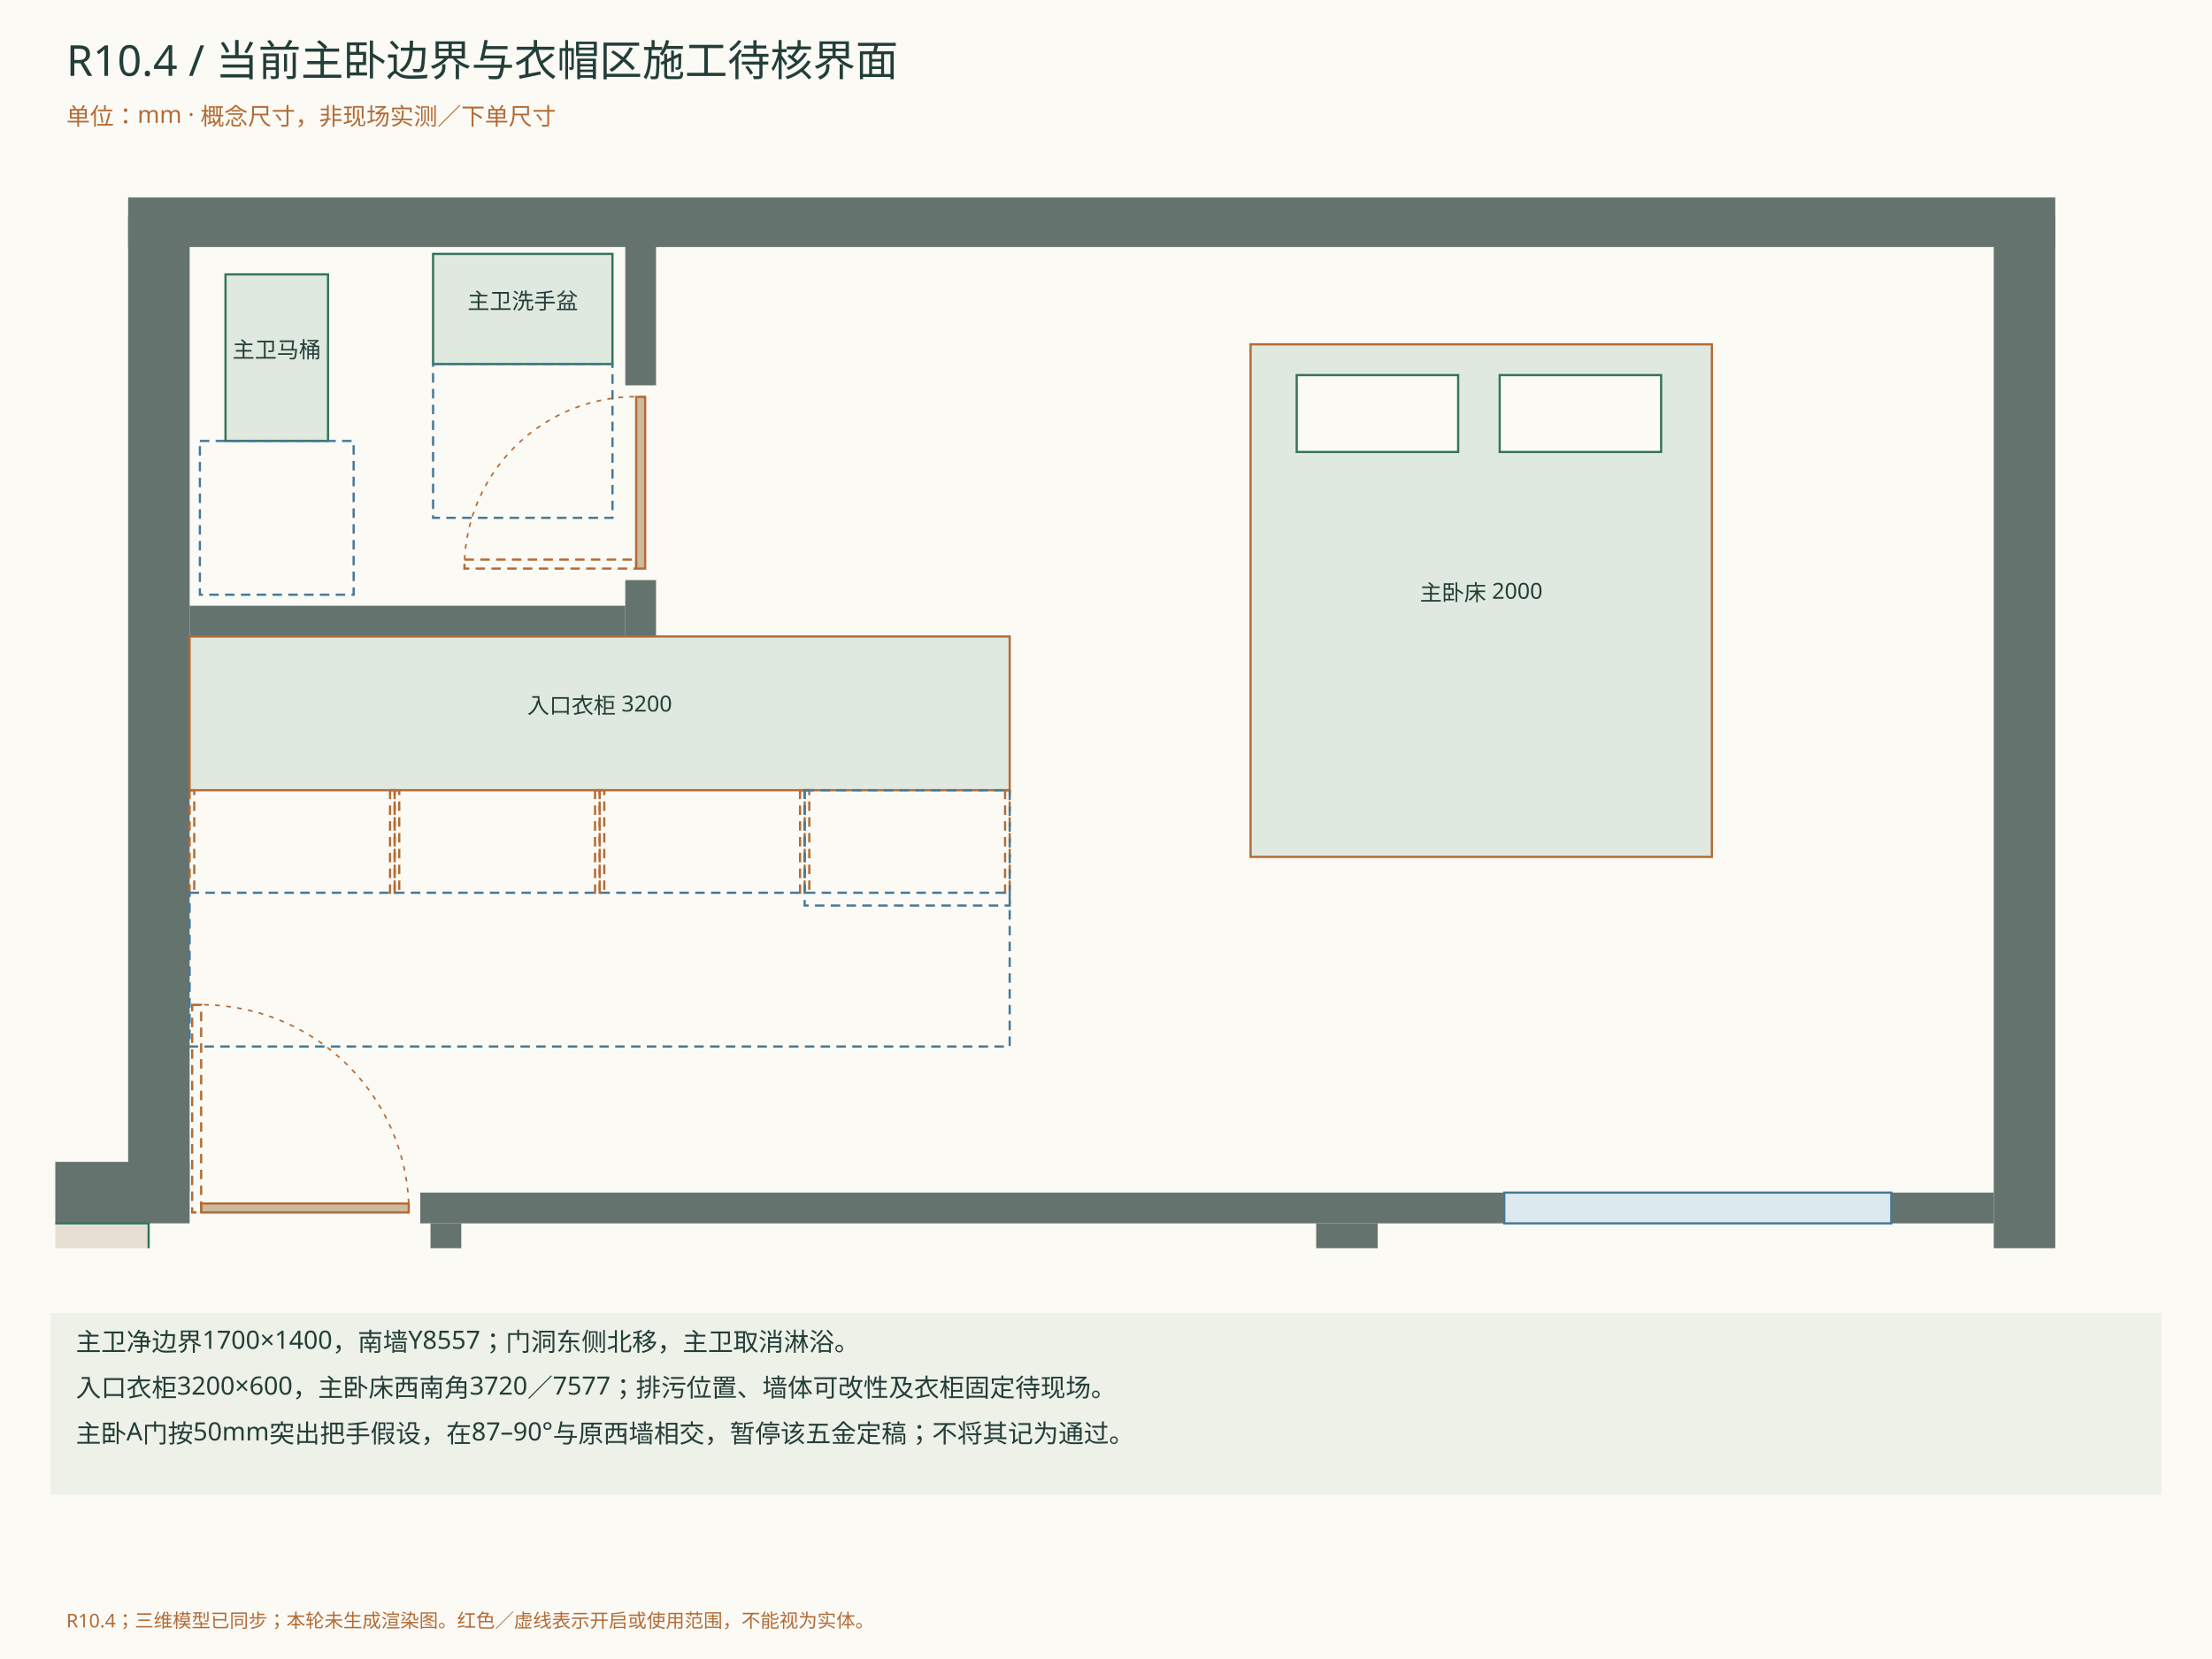
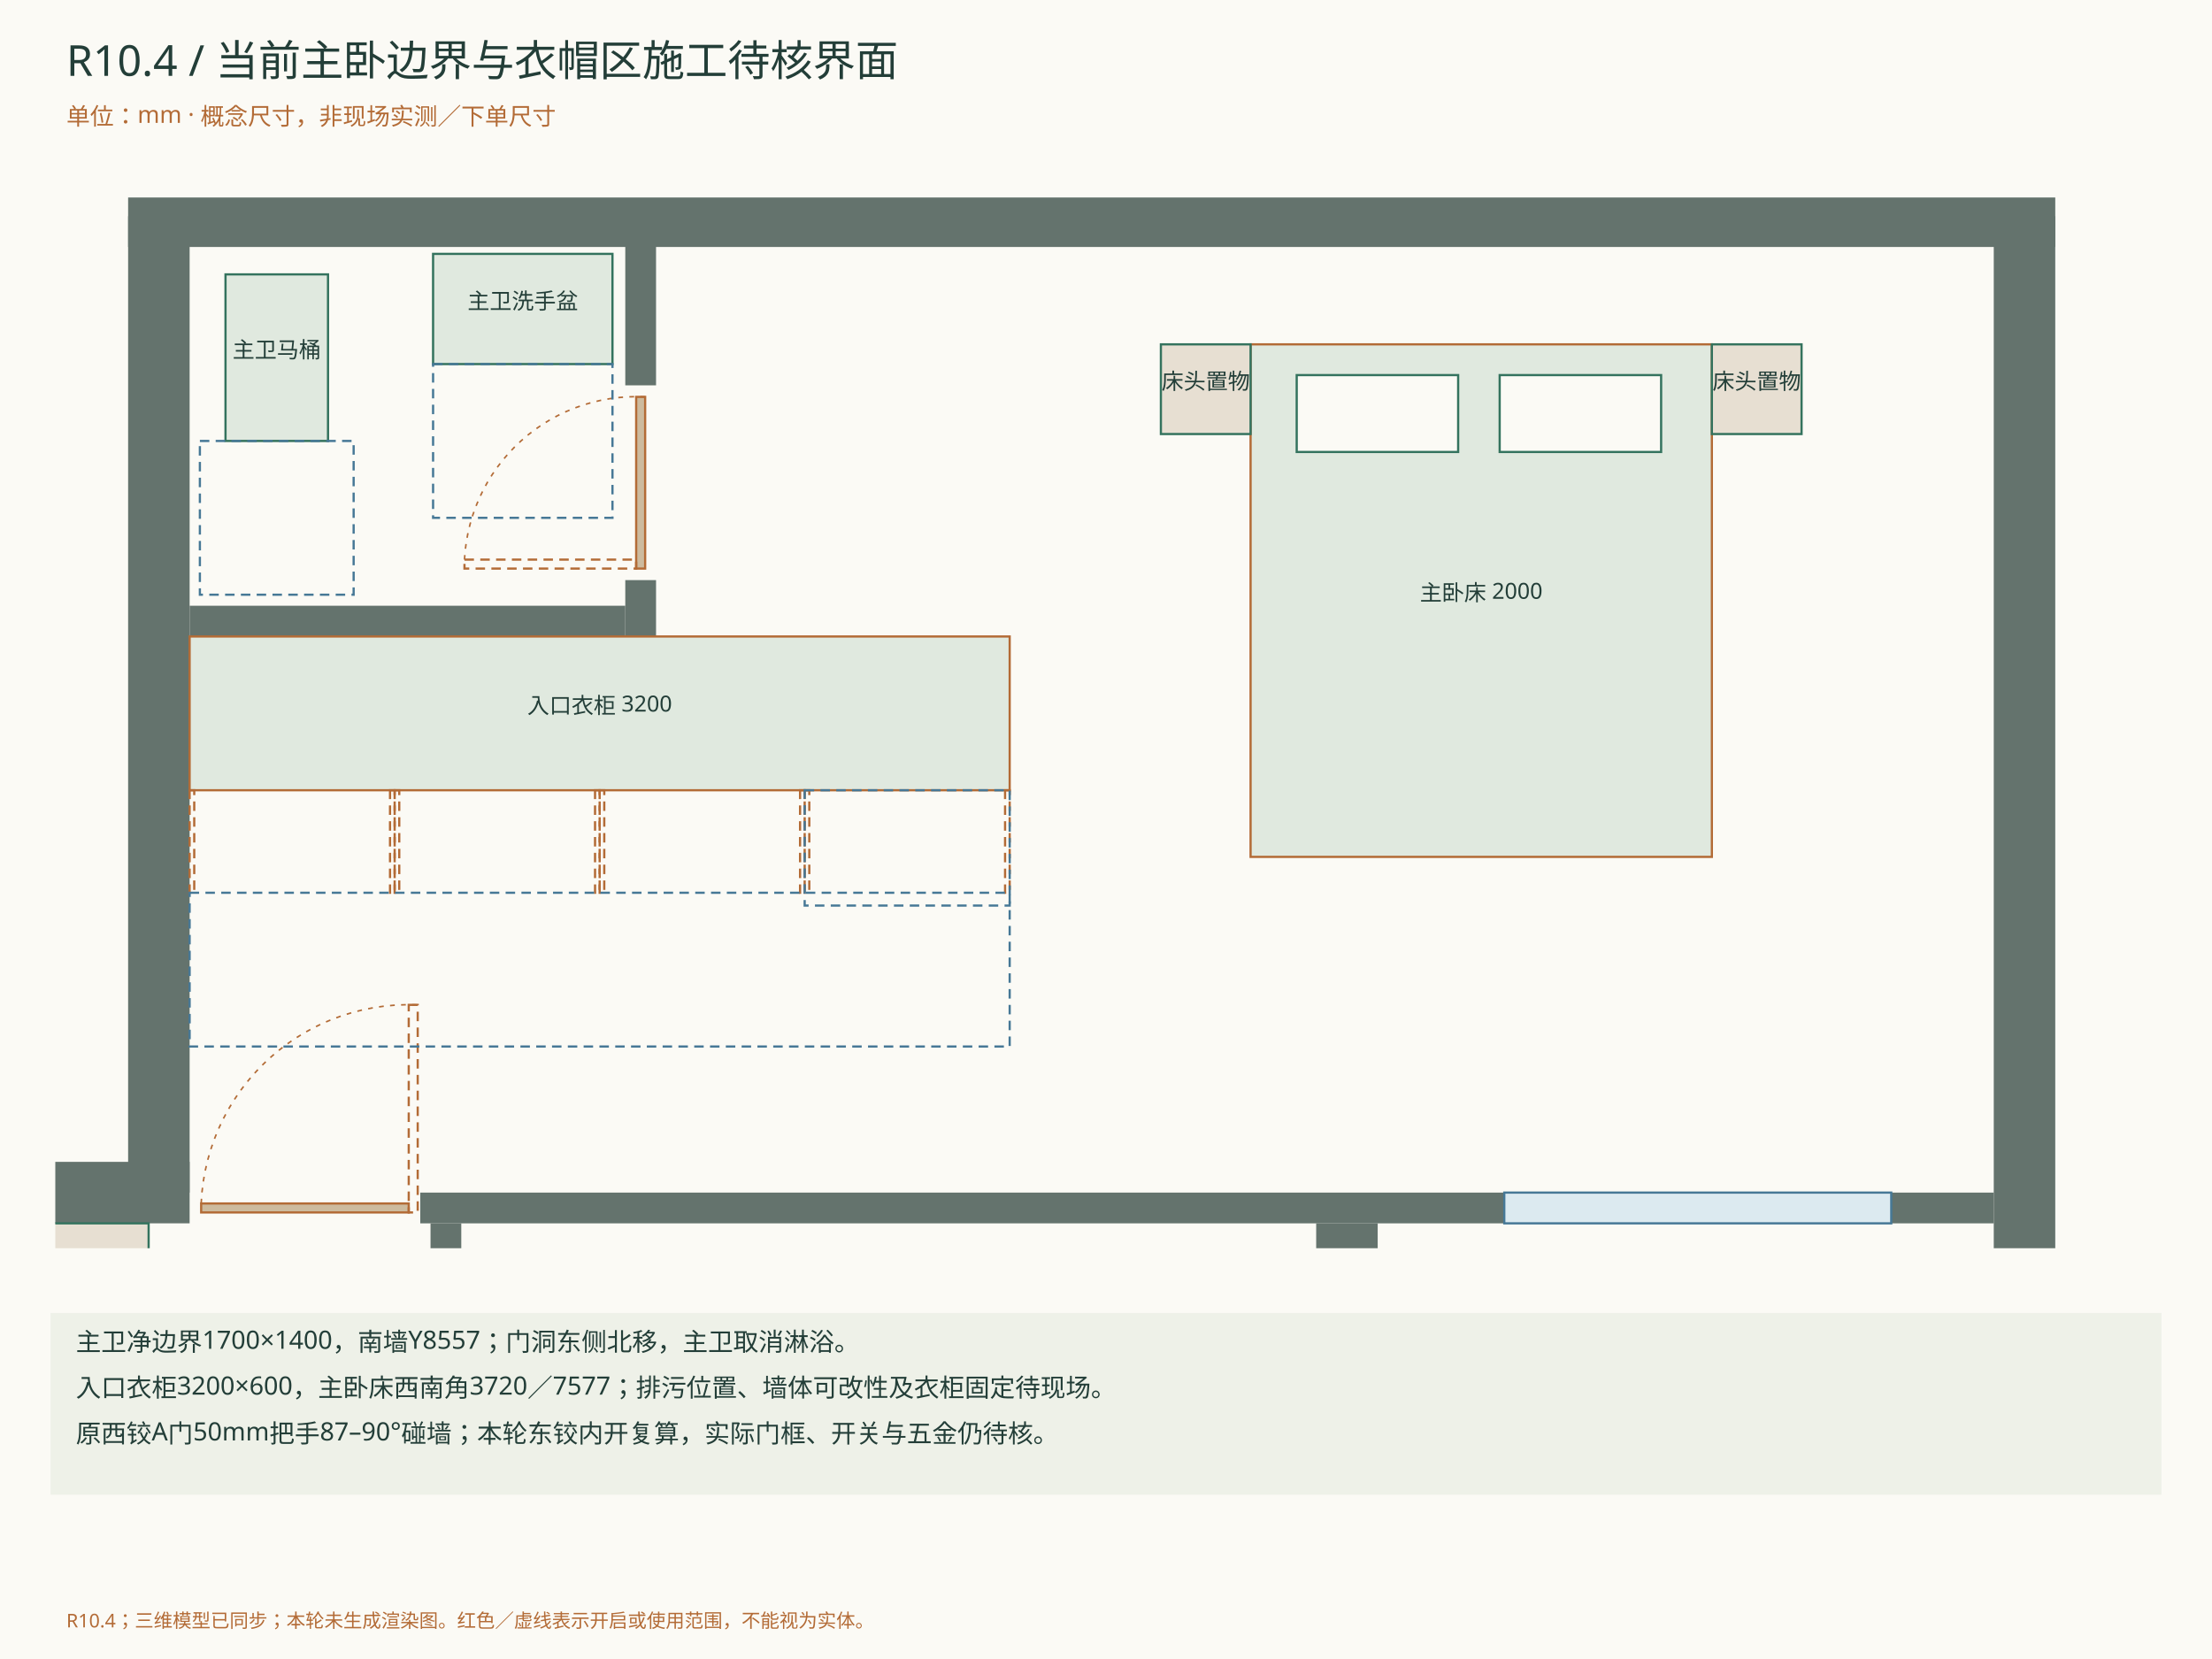
<svg xmlns="http://www.w3.org/2000/svg" viewBox="0 0 1400 1050" role="img">
  <rect width="100%" height="100%" fill="#fbfaf5" />
  <g font-family="PingFang SC, Microsoft YaHei, sans-serif">
    <text x="42" y="48" font-size="27" fill="#233e38" text-anchor="start">R10.4  /  当前主卧边界与衣帽区施工待核界面</text>
    <text x="42" y="79" font-size="15" fill="#b36b36" text-anchor="start">单位：mm · 概念尺寸，非现场实测／下单尺寸</text>
    <defs>
      <clipPath id="panel_3">
        <rect x="35" y="125" width="1320" height="665" fill="white" stroke="none" stroke-width="1.4" />
      </clipPath>
    </defs>
    <g clip-path="url(#panel_3)" data-plan="true" data-world="[-650, 6050, 7550, 4100]" data-frame="[35, 125, 1320, 665]" data-pulled="[]">
      <rect x="1261.87" y="136.84" width="38.927" height="656.89" fill="#64736d" stroke="none" stroke-width="1.4" data-wall="wall_A_east_0" data-box="6620,6027,240,4050" />
      <rect x="81.091" y="117.377" width="1219.71" height="38.927" fill="#64736d" stroke="none" stroke-width="1.4" data-wall="wall_A_north_0" data-box="-660,9957,7520,240" />
      <rect x="265.994" y="754.804" width="686.085" height="19.463" fill="#64736d" stroke="none" stroke-width="1.4" data-wall="wall_A_south1_0" data-box="480,6147,4230,120" />
      <rect x="1196.99" y="754.804" width="64.878" height="19.463" fill="#64736d" stroke="none" stroke-width="1.4" data-wall="wall_A_south2_0" data-box="6220,6147,400,120" />
      <rect x="81.091" y="136.84" width="38.927" height="617.963" fill="#64736d" stroke="none" stroke-width="1.4" data-wall="wall_A_west_0" data-box="-660,6267,240,3810" />
      <rect x="833.028" y="774.267" width="38.927" height="121.16" fill="#64736d" stroke="none" stroke-width="1.4" data-wall="wall_B_east1_0" data-box="3976,5400,240,747" />
      <rect x="833.028" y="1146.83" width="38.927" height="163.168" fill="#64736d" stroke="none" stroke-width="1.4" data-wall="wall_B_east2_0" data-box="3976,2844,240,1006" />
      <rect x="272.482" y="774.267" width="19.463" height="329.256" fill="#64736d" stroke="none" stroke-width="1.4" data-wall="wall_B_west1_0" data-box="520,4117,120,2030" />
      <rect x="272.482" y="1249.5" width="19.463" height="60.499" fill="#64736d" stroke="none" stroke-width="1.4" data-wall="wall_B_west2_0" data-box="520,2844,120,373" />
      <rect x="168.677" y="2257.54" width="703.278" height="19.463" fill="#64736d" stroke="none" stroke-width="1.4" data-wall="wall_CD_0" data-box="-120,-3118,4336,120" />
      <rect x="833.028" y="1771.28" width="38.927" height="89.207" fill="#64736d" stroke="none" stroke-width="1.4" data-wall="wall_C_east1_0" data-box="3976,-550,240,550" />
      <rect x="833.028" y="2128.11" width="38.927" height="129.432" fill="#64736d" stroke="none" stroke-width="1.4" data-wall="wall_C_east2_0" data-box="3976,-2998,240,798" />
      <rect x="168.677" y="2228.35" width="19.463" height="48.658" fill="#64736d" stroke="none" stroke-width="1.4" data-wall="wall_C_west_end_0" data-box="-120,-3118,120,300" />
      <rect x="833.028" y="2277" width="38.927" height="529.405" fill="#64736d" stroke="none" stroke-width="1.4" data-wall="wall_D_east_0" data-box="3976,-6382,240,3264" />
      <rect x="188.14" y="2786.95" width="181.659" height="19.463" fill="#64736d" stroke="none" stroke-width="1.4" data-wall="wall_D_south1_0" data-box="0,-6382,1120,120" />
      <rect x="635.799" y="2786.95" width="197.229" height="19.463" fill="#64736d" stroke="none" stroke-width="1.4" data-wall="wall_D_south2_0" data-box="2760,-6382,1216,120" />
      <rect x="168.677" y="2422.98" width="19.463" height="383.429" fill="#64736d" stroke="none" stroke-width="1.4" data-wall="wall_D_west2_0" data-box="-120,-6382,120,2364" />
      <rect x="-1.141" y="2643.89" width="19.463" height="176.793" fill="#64736d" stroke="none" stroke-width="1.4" data-wall="wall_balconyA_east_0" data-box="-1167,-6470,120,1090" />
      <rect x="-488.538" y="2604.96" width="97.317" height="19.463" fill="#64736d" stroke="none" stroke-width="1.4" data-wall="wall_balconyA_head1_0" data-box="-4172,-5260,600,120" />
      <rect x="-66.831" y="2604.96" width="235.507" height="38.927" fill="#64736d" stroke="none" stroke-width="1.4" data-wall="wall_balconyA_head2_0" data-box="-1572,-5380,1452,240" />
      <rect x="1014.2" y="1310" width="19.463" height="29.195" fill="#64736d" stroke="none" stroke-width="1.4" data-wall="wall_balconyB_NE_0" data-box="5093,2664,120,180" />
      <rect x="1014.2" y="1751.82" width="19.463" height="38.927" fill="#64736d" stroke="none" stroke-width="1.4" data-wall="wall_balconyB_SE_0" data-box="5093,-120,120,240" />
      <rect x="833.028" y="1329.46" width="19.463" height="239.076" fill="#64736d" stroke="none" stroke-width="1.4" data-wall="wall_balconyB_div1_0" data-box="3976,1250,120,1474" />
      <rect x="833.028" y="1706.4" width="19.463" height="64.878" fill="#64736d" stroke="none" stroke-width="1.4" data-wall="wall_balconyB_div2_0" data-box="3976,-0,120,400" />
      <rect x="447.652" y="1329.46" width="19.463" height="239.076" fill="#64736d" stroke="none" stroke-width="1.4" data-wall="wall_bath_east_0" data-box="1600,1250,120,1474" />
      <rect x="42.165" y="1310" width="790.863" height="19.463" fill="#64736d" stroke="none" stroke-width="1.4" data-wall="wall_bath_kitchen_north_0" data-box="-900,2724,4876,120" />
-       <rect x="61.628" y="1549.07" width="12.976" height="19.463" fill="#64736d" stroke="none" stroke-width="1.4" data-wall="wall_bath_south1_0" data-box="-780,1250,80,120" />
-       <rect x="204.36" y="1549.07" width="243.293" height="19.463" fill="#64736d" stroke="none" stroke-width="1.4" data-wall="wall_bath_south2_0" data-box="100,1250,1500,120" />
+       <rect x="61.628" y="1549.07" width="158.951" height="19.463" fill="#64736d" stroke="none" stroke-width="1.4" data-wall="wall_bath_south1_0" data-box="-780,1250,980,120" />
+       <rect x="350.335" y="1549.07" width="97.317" height="19.463" fill="#64736d" stroke="none" stroke-width="1.4" data-wall="wall_bath_south2_0" data-box="1000,1250,600,120" />
      <rect x="42.165" y="1329.46" width="19.463" height="239.076" fill="#64736d" stroke="none" stroke-width="1.4" data-wall="wall_bath_west_0" data-box="-900,1250,120,1474" />
      <rect x="-403.872" y="1472.19" width="38.927" height="96.344" fill="#64736d" stroke="none" stroke-width="1.4" data-wall="wall_entry_lower_0" data-box="-3650,1250,240,594" />
      <rect x="-527.465" y="1549.07" width="162.52" height="38.927" fill="#64736d" stroke="none" stroke-width="1.4" data-wall="wall_entry_step_0" data-box="-4412,1130,1002,240" />
      <rect x="-403.872" y="735.34" width="523.89" height="38.927" fill="#64736d" stroke="none" stroke-width="1.4" data-wall="wall_family_north_0" data-box="-3650,6147,3230,240" />
      <rect x="-403.872" y="774.267" width="38.927" height="555.194" fill="#64736d" stroke="none" stroke-width="1.4" data-wall="wall_family_west_0" data-box="-3650,2724,240,3423" />
      <rect x="-527.465" y="1588" width="38.927" height="1232.68" fill="#64736d" stroke="none" stroke-width="1.4" data-wall="wall_living_west_0" data-box="-4412,-6470,240,7600" />
      <rect x="395.75" y="136.84" width="19.463" height="107.049" fill="#64736d" stroke="none" stroke-width="1.4" data-wall="wall_master_bath_east1_0" data-box="1280,9417,120,660" />
      <rect x="395.75" y="367.157" width="19.463" height="35.683" fill="#64736d" stroke="none" stroke-width="1.4" data-wall="wall_master_bath_east2_0" data-box="1280,8437,120,220" />
      <rect x="120.018" y="383.377" width="275.732" height="19.463" fill="#64736d" stroke="none" stroke-width="1.4" data-wall="wall_master_bath_south_0" data-box="-420,8437,1700,120" />
      <rect x="-364.945" y="1310" width="4.866" height="19.463" fill="#64736d" stroke="none" stroke-width="1.4" data-wall="shoe_wall_west_return" data-box="-3410,2724,30,120" />
      <rect x="-214.104" y="1310" width="12.976" height="19.463" fill="#64736d" stroke="none" stroke-width="1.4" data-wall="shoe_wall_door_return" data-box="-2480,2724,80,120" />
      <rect x="952.079" y="754.804" width="244.915" height="19.463" fill="#dceaf0" stroke="#467896" stroke-width="1.4" />
      <rect x="871.955" y="1310" width="142.245" height="19.463" fill="#dceaf0" stroke="#467896" stroke-width="1.4" />
      <rect x="1014.2" y="1339.19" width="19.463" height="412.624" fill="#dceaf0" stroke="#467896" stroke-width="1.4" />
      <rect x="871.955" y="1771.28" width="142.245" height="19.463" fill="#dceaf0" stroke="#467896" stroke-width="1.4" />
      <rect x="-488.538" y="2801.22" width="487.396" height="19.463" fill="#dceaf0" stroke="#467896" stroke-width="1.4" />
      <rect x="833.028" y="895.427" width="121.646" height="251.402" fill="#dceaf0" stroke="#467896" stroke-width="1.4" />
      <rect x="833.028" y="1860.49" width="121.646" height="267.622" fill="#dceaf0" stroke="#467896" stroke-width="1.4" />
      <rect x="369.799" y="2786.95" width="266" height="113.537" fill="#dceaf0" stroke="#467896" stroke-width="1.4" />
      <polygon points="791.506,542.328 1083.46,542.328 1083.46,217.938 791.506,217.938" fill="#e0e9df" stroke="#b36b36" stroke-width="1.4" data-object="bedA" data-box="3720,7577,1800,2000" />
      <text x="937.482" y="380.133" font-size="14" fill="#233e38" text-anchor="middle">主卧床 2000</text>
      <rect x="820.701" y="237.401" width="102.183" height="48.658" fill="#fbfaf5" stroke="#34735e" stroke-width="1.4" />
      <rect x="949.16" y="237.401" width="102.183" height="48.658" fill="#fbfaf5" stroke="#34735e" stroke-width="1.4" />
      <polygon points="-181.665,887.804 94.067,887.804 94.067,774.267 -181.665,774.267" fill="#e7dfd2" stroke="#34735e" stroke-width="1.4" data-object="desk" data-box="-2280,5447,1700,700" />
      <text x="-43.799" y="831.035" font-size="14" fill="#233e38" text-anchor="middle">书桌</text>
      <polygon points="274.104,230.427 387.64,230.427 387.64,160.683 274.104,160.683" fill="#e0e9df" stroke="#34735e" stroke-width="1.4" data-object="Bath_A_basin" data-box="530,9500,700,430" />
      <text x="330.872" y="195.555" font-size="14" fill="#233e38" text-anchor="middle">主卫洗手盆</text>
      <polygon points="142.726,279.085 207.604,279.085 207.604,173.659 142.726,173.659" fill="#e0e9df" stroke="#34735e" stroke-width="1.4" data-object="Bath_A_wc" data-box="-280,9200,400,650" />
      <text x="175.165" y="226.372" font-size="14" fill="#233e38" text-anchor="middle">主卫马桶</text>
      <polygon points="120.018,500.157 639.043,500.157 639.043,402.84 120.018,402.84" fill="#e0e9df" stroke="#b36b36" stroke-width="1.4" data-object="entry_wardrobe" data-box="-420,7837,3200,600" />
      <text x="379.53" y="451.499" font-size="14" fill="#233e38" text-anchor="middle">入口衣柜 3200</text>
+       <polygon points="734.738,274.706 791.506,274.706 791.506,217.938 734.738,217.938" fill="#e7dfd2" stroke="#34735e" stroke-width="1.4" data-object="A_bedside_west" data-box="3370,9227,350,350" />
+       <text x="763.122" y="246.322" font-size="14" fill="#233e38" text-anchor="middle">床头置物</text>
+       <polygon points="1083.46,274.706 1140.23,274.706 1140.23,217.938 1083.46,217.938" fill="#e7dfd2" stroke="#34735e" stroke-width="1.4" data-object="A_bedside_east" data-box="5520,9227,350,350" />
+       <text x="1111.84" y="246.322" font-size="14" fill="#233e38" text-anchor="middle">床头置物</text>
      <rect x="127.317" y="761.697" width="131.378" height="5.677" fill="#cdbb9e" stroke="#b36b36" stroke-width="1.4" />
-       <rect x="121.64" y="635.996" width="5.677" height="131.378" fill="none" stroke="#b36b36" stroke-width="1.4" stroke-dasharray="6 4" />
-       <polyline points="258.695,761.697 258.218,754.829 257.382,747.995 256.19,741.215 254.644,734.506 252.749,727.887 250.511,721.377 247.935,714.992 245.028,708.751 241.799,702.671 238.255,696.768 234.408,691.059 230.267,685.559 225.844,680.283 221.151,675.246 216.201,670.461 211.007,665.942 205.584,661.701 199.947,657.75 194.11,654.099 188.09,650.759 181.903,647.738 175.567,645.045 169.099,642.687 162.516,640.672 155.837,639.003 149.079,637.686 142.262,636.725 135.404,636.122 128.524,635.879 121.64,635.996" fill="none" stroke="#b36b36" stroke-dasharray="3 4" />
+       <rect x="258.695" y="635.996" width="5.677" height="131.378" fill="none" stroke="#b36b36" stroke-width="1.4" stroke-dasharray="6 4" />
+       <polyline points="127.317,761.697 127.794,754.829 128.63,747.995 129.823,741.215 131.368,734.506 133.263,727.887 135.501,721.377 138.078,714.992 140.984,708.751 144.214,702.671 147.757,696.768 151.604,691.059 155.745,685.559 160.168,680.283 164.861,675.246 169.811,670.461 175.005,665.942 180.428,661.701 186.066,657.75 191.902,654.099 197.922,650.759 204.109,647.738 210.445,645.045 216.913,642.687 223.496,640.672 230.175,639.003 236.933,637.686 243.75,636.725 250.608,636.122 257.488,635.879 264.372,635.996" fill="none" stroke="#b36b36" stroke-dasharray="3 4" />
      <rect x="402.643" y="251.188" width="5.677" height="108.671" fill="#cdbb9e" stroke="#b36b36" stroke-width="1.4" />
      <rect x="293.973" y="354.182" width="108.671" height="5.677" fill="none" stroke="#b36b36" stroke-width="1.4" stroke-dasharray="6 4" />
      <polyline points="408.32,251.188 402.625,251.04 396.93,251.19 391.25,251.638 385.602,252.382 380.001,253.421 374.461,254.752 368.999,256.371 363.629,258.274 358.366,260.455 353.224,262.909 348.218,265.628 343.361,268.605 338.666,271.833 334.147,275.302 329.816,279.003 325.684,282.925 321.763,287.058 318.064,291.391 314.596,295.911 311.37,300.607 308.394,305.465 305.677,310.472 303.225,315.615 301.046,320.878 299.145,326.249 297.528,331.712 296.199,337.252 295.161,342.854 294.419,348.502 293.973,354.182" fill="none" stroke="#b36b36" stroke-dasharray="3 4" />
      <rect x="120.018" y="500.157" width="2.92" height="64.878" fill="none" stroke="#b36b36" stroke-width="1.4" stroke-dasharray="6 4" />
      <rect x="246.855" y="500.157" width="2.92" height="64.878" fill="none" stroke="#b36b36" stroke-width="1.4" stroke-dasharray="6 4" />
      <rect x="249.774" y="500.157" width="2.92" height="64.878" fill="none" stroke="#b36b36" stroke-width="1.4" stroke-dasharray="6 4" />
      <rect x="376.611" y="500.157" width="2.92" height="64.878" fill="none" stroke="#b36b36" stroke-width="1.4" stroke-dasharray="6 4" />
      <rect x="379.53" y="500.157" width="2.92" height="64.878" fill="none" stroke="#b36b36" stroke-width="1.4" stroke-dasharray="6 4" />
      <rect x="506.367" y="500.157" width="2.92" height="64.878" fill="none" stroke="#b36b36" stroke-width="1.4" stroke-dasharray="6 4" />
      <rect x="509.287" y="500.157" width="2.92" height="64.878" fill="none" stroke="#b36b36" stroke-width="1.4" stroke-dasharray="6 4" />
      <rect x="636.123" y="500.157" width="2.92" height="64.878" fill="none" stroke="#b36b36" stroke-width="1.4" stroke-dasharray="6 4" />
      <rect x="509.287" y="500.157" width="129.756" height="72.988" fill="none" stroke="#467896" stroke-width="1.4" stroke-dasharray="6 4" />
      <rect x="120.018" y="565.035" width="519.024" height="97.317" fill="none" stroke="#467896" stroke-width="1.4" stroke-dasharray="6 4" />
      <rect x="126.506" y="279.085" width="97.317" height="97.317" fill="none" stroke="#467896" stroke-width="1.4" stroke-dasharray="6 4" />
      <rect x="274.104" y="230.427" width="113.537" height="97.317" fill="none" stroke="#467896" stroke-width="1.4" stroke-dasharray="6 4" />
    </g>
    <rect x="32" y="831" width="1336" height="115" fill="#eef1e8" stroke="none" stroke-width="1.4" />
    <text x="48" y="855" font-size="16" fill="#233e38" text-anchor="start">主卫净边界1700×1400，南墙Y8557；门洞东侧北移，主卫取消淋浴。</text>
    <text x="48" y="884" font-size="16" fill="#233e38" text-anchor="start">入口衣柜3200×600，主卧床西南角3720／7577；排污位置、墙体可改性及衣柜固定待现场。</text>
-     <text x="48" y="913" font-size="16" fill="#233e38" text-anchor="start">主卧A门按50mm突出把手假设，在87–90°与原西墙相交，暂停该五金定稿；不将其记为通过。</text>
+     <text x="48" y="913" font-size="16" fill="#233e38" text-anchor="start">原西铰A门50mm把手87–90°碰墙；本轮东铰内开复算，实际门框、开关与五金仍待核。</text>
    <text x="42" y="1030" font-size="12" fill="#b36b36" text-anchor="start">R10.4；三维模型已同步；本轮未生成渲染图。红色／虚线表示开启或使用范围，不能视为实体。</text>
  </g>
</svg>
